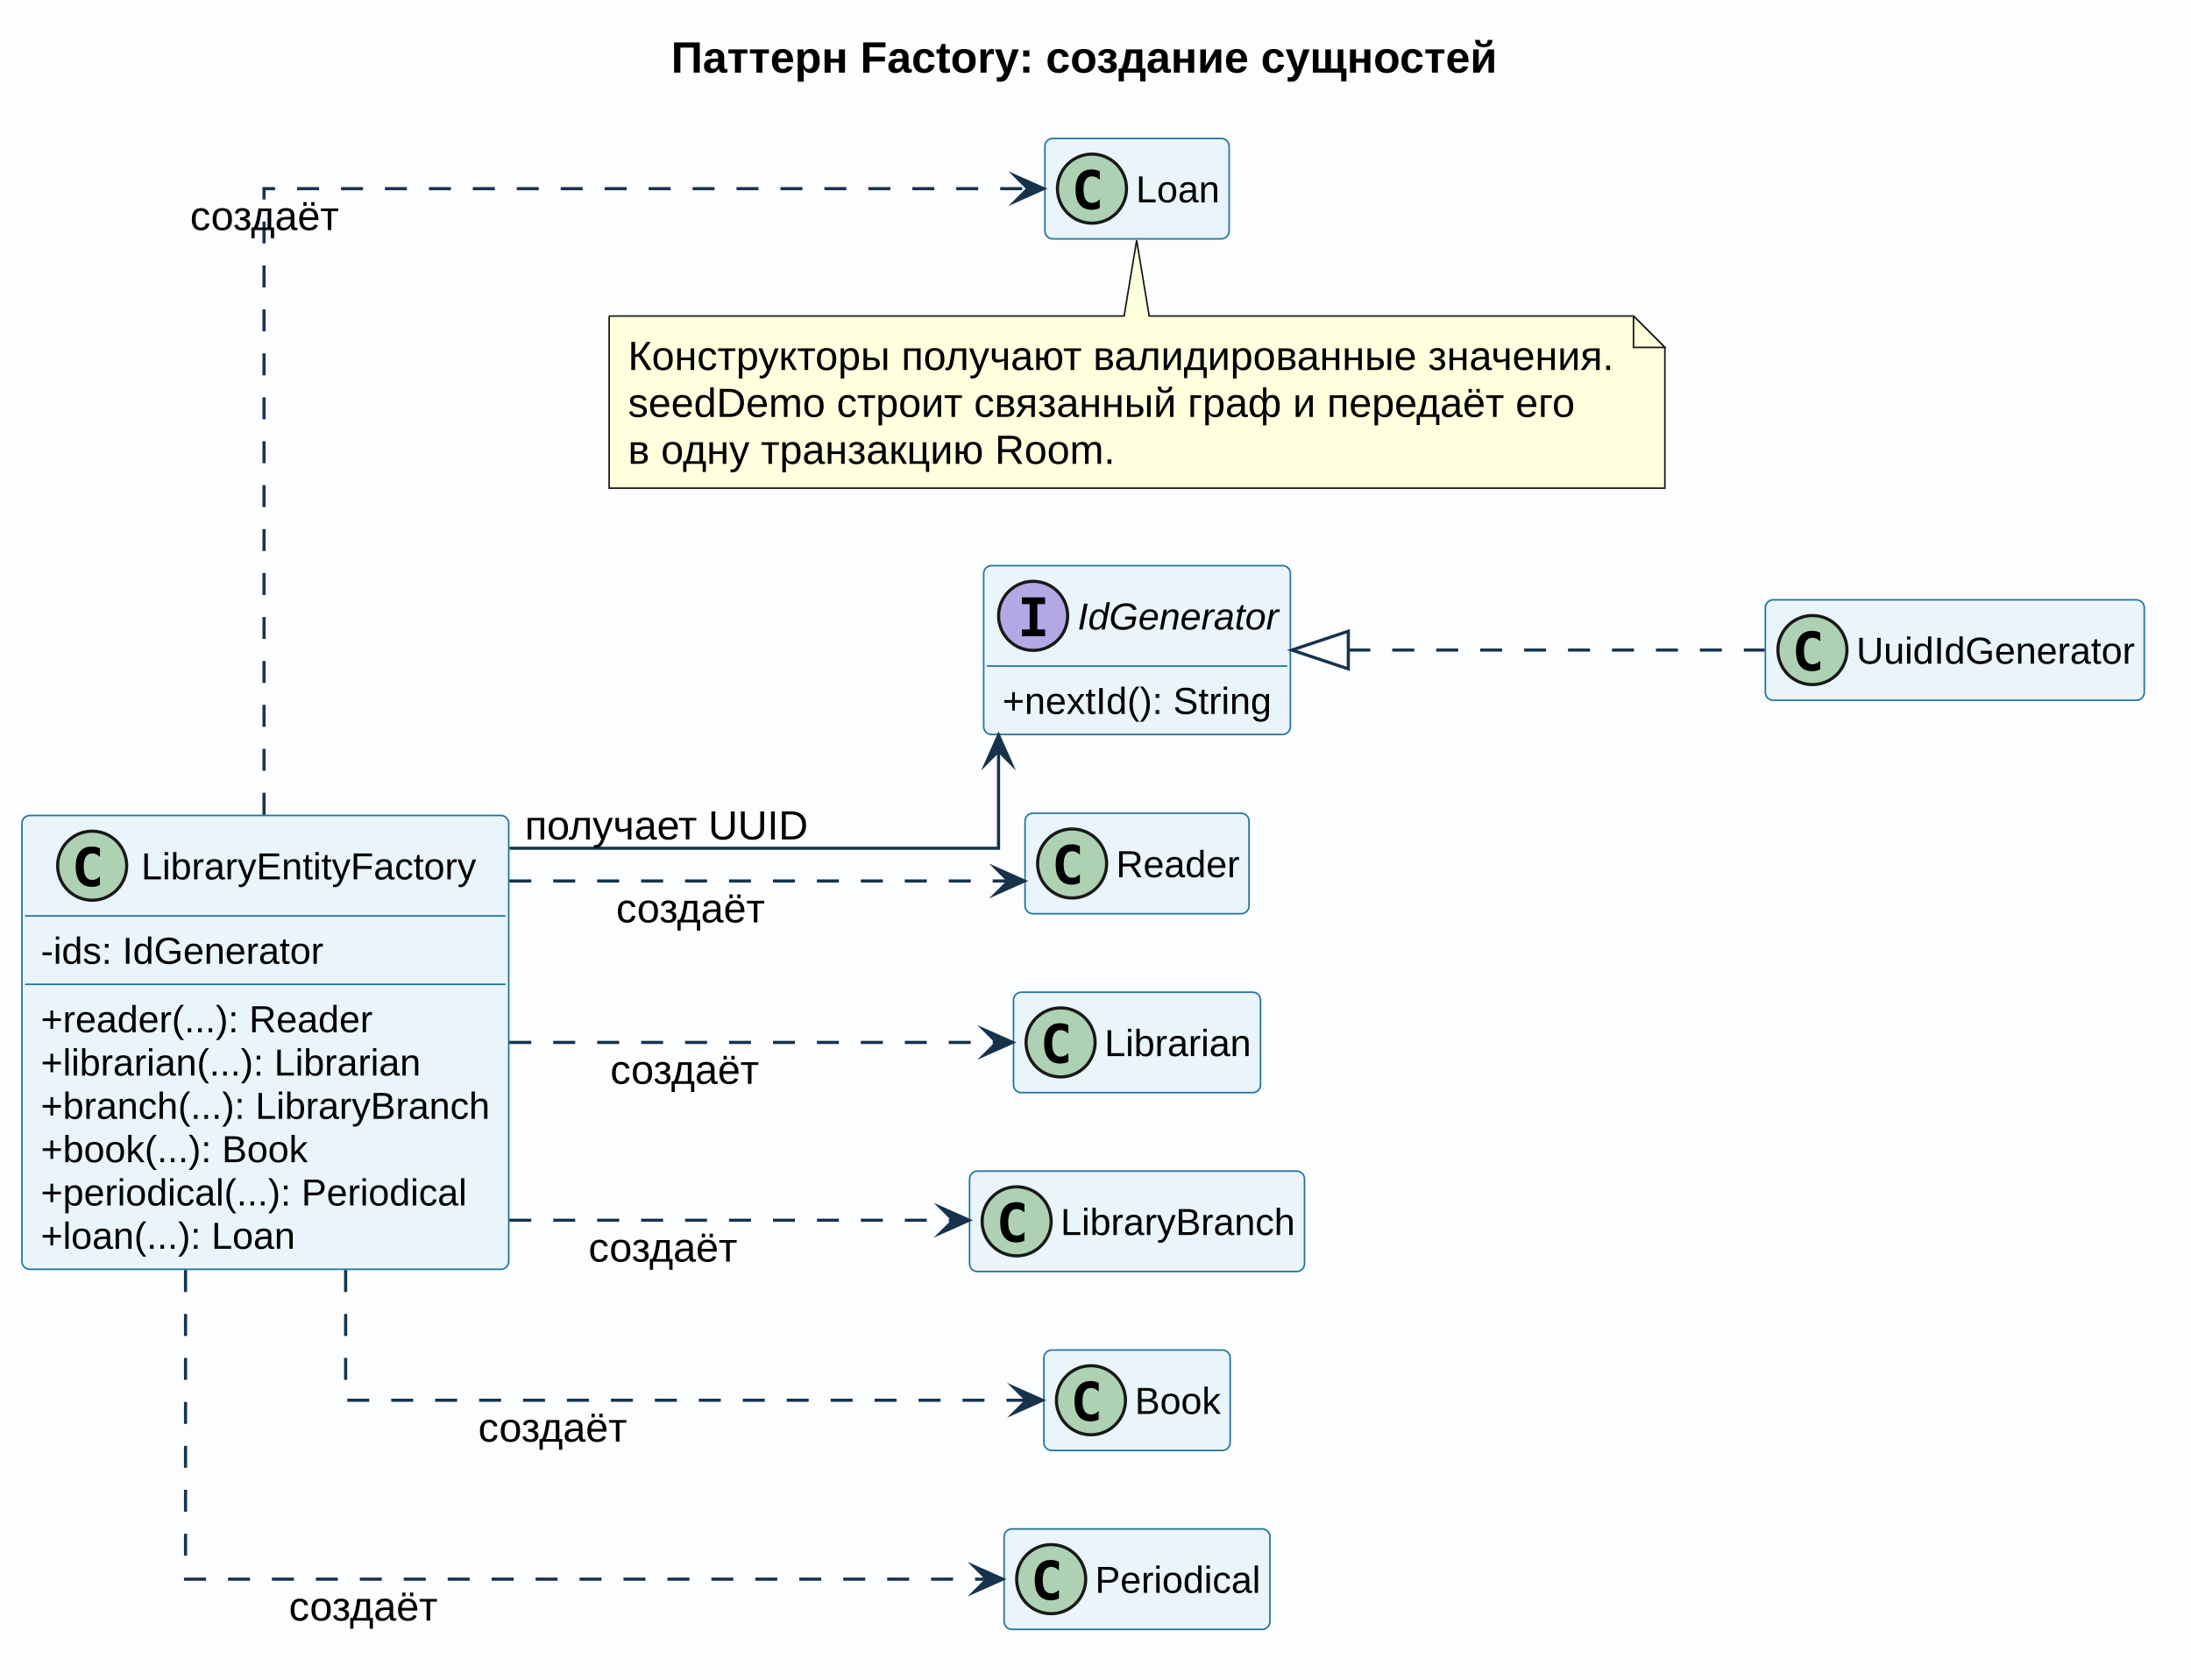
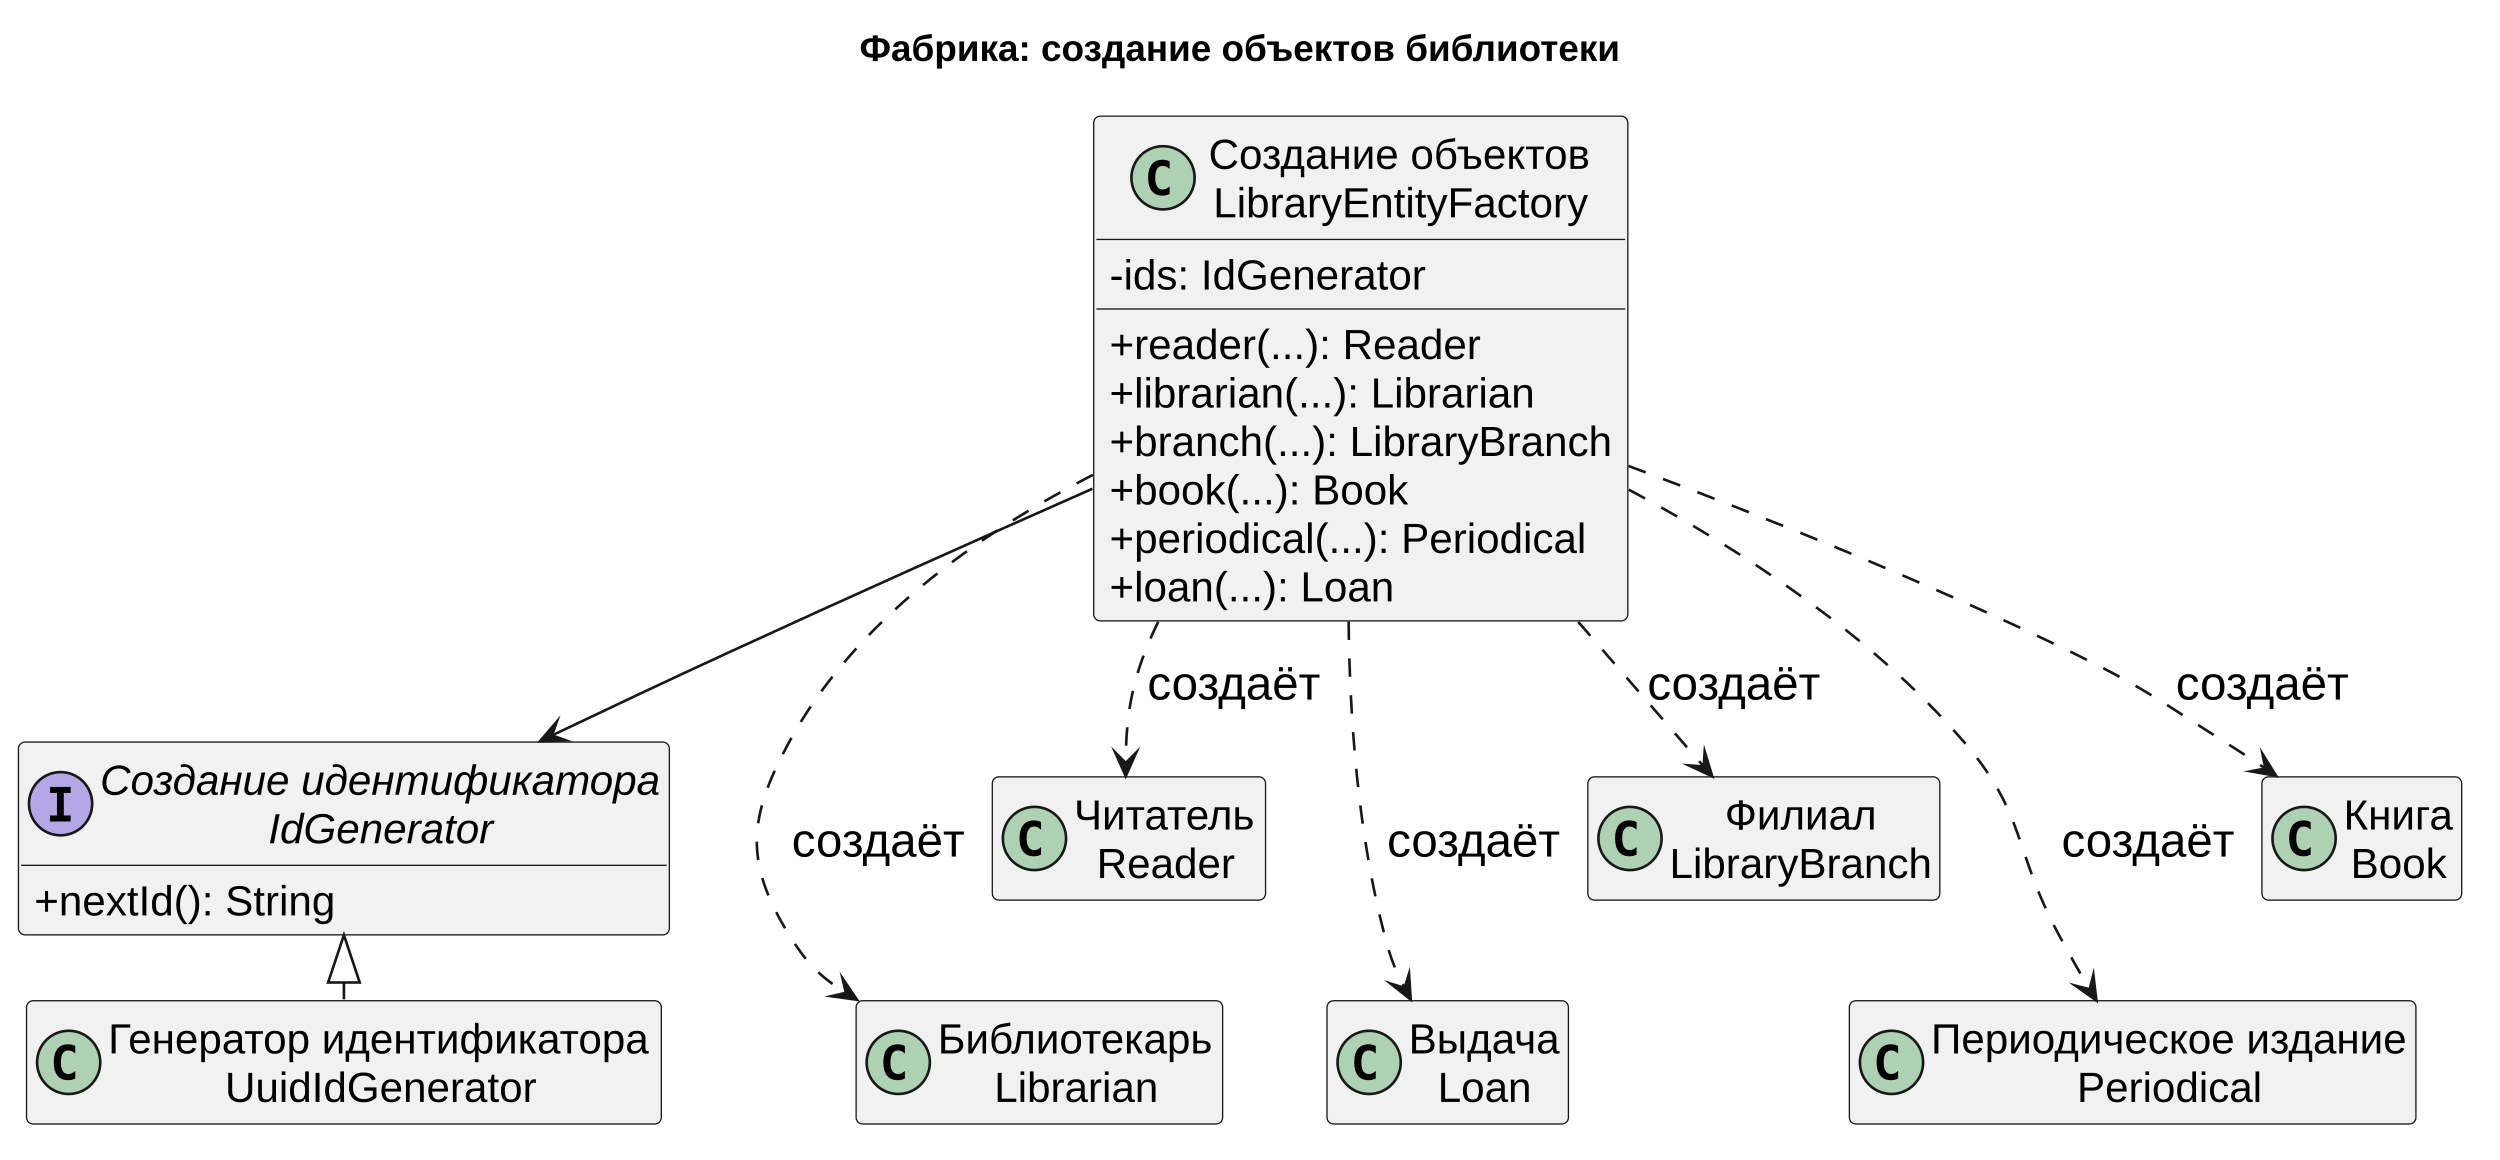
- <svg xmlns="http://www.w3.org/2000/svg" version="1.1" data-diagram-type="CLASS" style="width:698px;height:535px;background:#FBFDFF;" width="698px" height="535px" viewBox="0 0 698 535" zoomAndPan="magnify" preserveAspectRatio="none" contentStyleType="text/css">
+ <svg xmlns="http://www.w3.org/2000/svg" version="1.1" data-diagram-type="CLASS" style="width:949px;height:440px;background:#FFFFFF;" width="949px" height="440px" viewBox="0 0 949 440" zoomAndPan="magnify" preserveAspectRatio="none" contentStyleType="text/css">
  <defs />
  <g font-family="sans-serif" lengthAdjust="spacing">
-     <rect x="0" y="0" width="698" height="535" fill="#FBFDFF" style="stroke:none;" />
-     <g class="title" data-source-line="19">
-       <text x="213.806" y="23.132" fill="#000" font-size="14" textLength="263.505" font-weight="700" font-family="Arial">Паттерн Factory: создание сущностей</text>
+     <g class="title" data-source-line="13">
+       <text x="326.276" y="23.132" fill="#000" font-size="14" textLength="289.905" font-weight="700" font-family="Arial">Фабрика: создание объектов библиотеки</text>
    </g>
-     <g class="entity" data-qualified-name="LibraryEntityFactory" id="ent0001" data-source-line="21">
-       <rect x="7" y="259.799" width="155.063" height="144.592" fill="#E9F4FB" style="stroke:#24739B;stroke-width:0.5;" rx="2.5" ry="2.5" />
-       <ellipse cx="29.363" cy="275.799" rx="11" ry="11" fill="#ADD1B2" style="stroke:#181818;stroke-width:1;" />
-       <path d="M31.837,281.942 Q31.256,282.241 30.616,282.39 Q29.977,282.539 29.272,282.539 Q26.765,282.539 25.445,280.888 Q24.125,279.236 24.125,276.115 Q24.125,272.985 25.445,271.333 Q26.765,269.681 29.272,269.681 Q29.977,269.681 30.625,269.831 Q31.272,269.98 31.837,270.279 L31.837,273.002 Q31.206,272.421 30.612,272.151 Q30.019,271.881 29.388,271.881 Q28.043,271.881 27.358,272.948 Q26.674,274.014 26.674,276.115 Q26.674,278.206 27.358,279.273 Q28.043,280.34 29.388,280.34 Q30.019,280.34 30.612,280.07 Q31.206,279.8 31.837,279.219 Z " fill="#000" />
-       <text x="45" y="280.155" fill="#000" font-size="12" textLength="106.699" font-family="Arial">LibraryEntityFactory</text>
-       <line x1="8" y1="291.799" x2="161.063" y2="291.799" style="stroke:#24739B;stroke-width:0.5;" />
-       <text x="13" y="307.054" fill="#000" font-size="12" textLength="90.041" font-family="Arial">-ids: IdGenerator</text>
-       <line x1="8" y1="313.597" x2="161.063" y2="313.597" style="stroke:#24739B;stroke-width:0.5;" />
-       <text x="13" y="328.853" fill="#000" font-size="12" textLength="105.715" font-family="Arial">+reader(...): Reader</text>
-       <text x="13" y="342.652" fill="#000" font-size="12" textLength="121.049" font-family="Arial">+librarian(...): Librarian</text>
-       <text x="13" y="356.451" fill="#000" font-size="12" textLength="143.063" font-family="Arial">+branch(...): LibraryBranch</text>
-       <text x="13" y="370.25" fill="#000" font-size="12" textLength="85.043" font-family="Arial">+book(...): Book</text>
-       <text x="13" y="384.049" fill="#000" font-size="12" textLength="135.727" font-family="Arial">+periodical(...): Periodical</text>
-       <text x="13" y="397.847" fill="#000" font-size="12" textLength="81.053" font-family="Arial">+loan(...): Loan</text>
+     <g class="entity" data-qualified-name="LibraryEntityFactory" id="ent0001" data-source-line="14">
+       <rect x="415.17" y="44.099" width="202.75" height="191.586" fill="#F1F1F1" style="stroke:#181818;stroke-width:0.5;" rx="2.5" ry="2.5" />
+       <ellipse cx="441.485" cy="67.497" rx="12" ry="12" fill="#ADD1B2" style="stroke:#181818;stroke-width:1;" />
+       <path d="M443.986,73.619 Q443.371,73.936 442.694,74.094 Q442.017,74.252 441.27,74.252 Q438.616,74.252 437.218,72.503 Q435.821,70.754 435.821,67.449 Q435.821,64.136 437.218,62.387 Q438.616,60.638 441.27,60.638 Q442.017,60.638 442.703,60.796 Q443.388,60.954 443.986,61.271 L443.986,64.153 Q443.318,63.538 442.689,63.252 Q442.061,62.967 441.393,62.967 Q439.969,62.967 439.244,64.096 Q438.519,65.226 438.519,67.449 Q438.519,69.664 439.244,70.793 Q439.969,71.923 441.393,71.923 Q442.061,71.923 442.689,71.637 Q443.318,71.352 443.986,70.736 Z " fill="#000" />
+       <text x="458.777" y="64.106" fill="#000" font-size="16" textLength="145.828" font-family="Arial">Создание объектов</text>
+       <text x="460.558" y="82.505" fill="#000" font-size="16" textLength="142.266" font-family="Arial">LibraryEntityFactory</text>
+       <line x1="416.17" y1="90.896" x2="616.92" y2="90.896" style="stroke:#181818;stroke-width:0.5;" />
+       <text x="421.17" y="109.903" fill="#000" font-size="16" textLength="120.055" font-family="Arial">-ids: IdGenerator</text>
+       <line x1="416.17" y1="117.294" x2="616.92" y2="117.294" style="stroke:#181818;stroke-width:0.5;" />
+       <text x="421.17" y="136.302" fill="#000" font-size="16" textLength="140.953" font-family="Arial">+reader(...): Reader</text>
+       <text x="421.17" y="154.7" fill="#000" font-size="16" textLength="161.398" font-family="Arial">+librarian(...): Librarian</text>
+       <text x="421.17" y="173.099" fill="#000" font-size="16" textLength="190.75" font-family="Arial">+branch(...): LibraryBranch</text>
+       <text x="421.17" y="191.497" fill="#000" font-size="16" textLength="113.391" font-family="Arial">+book(...): Book</text>
+       <text x="421.17" y="209.896" fill="#000" font-size="16" textLength="180.969" font-family="Arial">+periodical(...): Periodical</text>
+       <text x="421.17" y="228.294" fill="#000" font-size="16" textLength="108.07" font-family="Arial">+loan(...): Loan</text>
    </g>
-     <g class="entity" data-qualified-name="IdGenerator" id="ent0002" data-source-line="30">
-       <rect x="313.38" y="180.199" width="97.705" height="53.799" fill="#E9F4FB" style="stroke:#24739B;stroke-width:0.5;" rx="2.5" ry="2.5" />
-       <ellipse cx="329.131" cy="196.199" rx="11" ry="11" fill="#B4A7E5" style="stroke:#181818;stroke-width:1;" />
-       <path d="M325.558,192.464 L325.558,190.306 L332.938,190.306 L332.938,192.464 L330.472,192.464 L330.472,200.54 L332.938,200.54 L332.938,202.699 L325.558,202.699 L325.558,200.54 L328.024,200.54 L328.024,192.464 Z " fill="#000" />
-       <text x="343.297" y="200.555" fill="#000" font-size="12" textLength="64.037" font-style="italic" font-family="Arial">IdGenerator</text>
-       <line x1="314.38" y1="212.199" x2="410.085" y2="212.199" style="stroke:#24739B;stroke-width:0.5;" />
-       <text x="319.38" y="227.454" fill="#000" font-size="12" textLength="85.705" font-family="Arial">+nextId(): String</text>
+     <g class="entity" data-qualified-name="IdGenerator" id="ent0002" data-source-line="23">
+       <rect x="7" y="281.689" width="247.094" height="73.195" fill="#F1F1F1" style="stroke:#181818;stroke-width:0.5;" rx="2.5" ry="2.5" />
+       <ellipse cx="23" cy="305.087" rx="12" ry="12" fill="#B4A7E5" style="stroke:#181818;stroke-width:1;" />
+       <path d="M19.012,301 L19.012,298.715 L26.825,298.715 L26.825,301 L24.215,301 L24.215,309.552 L26.825,309.552 L26.825,311.837 L19.012,311.837 L19.012,309.552 L21.622,309.552 L21.622,301 Z " fill="#000" />
+       <text x="38" y="301.696" fill="#000" font-size="16" textLength="213.094" font-style="italic" font-family="Arial">Создание идентификатора</text>
+       <text x="101.855" y="320.095" fill="#000" font-size="16" textLength="85.383" font-style="italic" font-family="Arial">IdGenerator</text>
+       <line x1="8" y1="328.486" x2="253.094" y2="328.486" style="stroke:#181818;stroke-width:0.5;" />
+       <text x="13" y="347.493" fill="#000" font-size="16" textLength="114.273" font-family="Arial">+nextId(): String</text>
    </g>
-     <g class="entity" data-qualified-name="UuidIdGenerator" id="ent0003" data-source-line="33">
-       <rect x="562.4" y="191.099" width="120.717" height="32" fill="#E9F4FB" style="stroke:#24739B;stroke-width:0.5;" rx="2.5" ry="2.5" />
-       <ellipse cx="577.4" cy="207.099" rx="11" ry="11" fill="#ADD1B2" style="stroke:#181818;stroke-width:1;" />
-       <path d="M579.873,213.242 Q579.292,213.541 578.653,213.69 Q578.014,213.839 577.308,213.839 Q574.801,213.839 573.482,212.188 Q572.162,210.536 572.162,207.415 Q572.162,204.285 573.482,202.633 Q574.801,200.981 577.308,200.981 Q578.014,200.981 578.661,201.131 Q579.309,201.28 579.873,201.579 L579.873,204.302 Q579.242,203.721 578.649,203.451 Q578.055,203.181 577.424,203.181 Q576.08,203.181 575.395,204.248 Q574.71,205.314 574.71,207.415 Q574.71,209.506 575.395,210.573 Q576.08,211.64 577.424,211.64 Q578.055,211.64 578.649,211.37 Q579.242,211.1 579.873,210.519 Z " fill="#000" />
-       <text x="591.4" y="211.455" fill="#000" font-size="12" textLength="88.717" font-family="Arial">UuidIdGenerator</text>
+     <g class="entity" data-qualified-name="UuidIdGenerator" id="ent0003" data-source-line="26">
+       <rect x="10.07" y="379.879" width="240.961" height="46.797" fill="#F1F1F1" style="stroke:#181818;stroke-width:0.5;" rx="2.5" ry="2.5" />
+       <ellipse cx="26.07" cy="403.277" rx="12" ry="12" fill="#ADD1B2" style="stroke:#181818;stroke-width:1;" />
+       <path d="M28.571,409.399 Q27.956,409.716 27.279,409.874 Q26.602,410.032 25.855,410.032 Q23.201,410.032 21.803,408.283 Q20.406,406.534 20.406,403.229 Q20.406,399.916 21.803,398.167 Q23.201,396.418 25.855,396.418 Q26.602,396.418 27.288,396.576 Q27.973,396.734 28.571,397.051 L28.571,399.933 Q27.903,399.318 27.275,399.032 Q26.646,398.747 25.978,398.747 Q24.554,398.747 23.829,399.876 Q23.104,401.006 23.104,403.229 Q23.104,405.444 23.829,406.573 Q24.554,407.703 25.978,407.703 Q26.646,407.703 27.275,407.417 Q27.903,407.132 28.571,406.516 Z " fill="#000" />
+       <text x="41.07" y="399.886" fill="#000" font-size="16" textLength="206.961" font-family="Arial">Генератор идентификатора</text>
+       <text x="85.406" y="418.285" fill="#000" font-size="16" textLength="118.289" font-family="Arial">UuidIdGenerator</text>
    </g>
-     <g class="entity" data-qualified-name="Reader" id="ent0004" data-source-line="34">
-       <rect x="326.55" y="259.099" width="71.357" height="32" fill="#E9F4FB" style="stroke:#24739B;stroke-width:0.5;" rx="2.5" ry="2.5" />
-       <ellipse cx="341.55" cy="275.099" rx="11" ry="11" fill="#ADD1B2" style="stroke:#181818;stroke-width:1;" />
-       <path d="M344.023,281.242 Q343.442,281.541 342.803,281.69 Q342.164,281.839 341.458,281.839 Q338.951,281.839 337.632,280.188 Q336.312,278.536 336.312,275.415 Q336.312,272.285 337.632,270.633 Q338.951,268.981 341.458,268.981 Q342.164,268.981 342.811,269.131 Q343.459,269.28 344.023,269.579 L344.023,272.302 Q343.392,271.721 342.799,271.451 Q342.205,271.181 341.574,271.181 Q340.23,271.181 339.545,272.248 Q338.86,273.314 338.86,275.415 Q338.86,277.506 339.545,278.573 Q340.23,279.64 341.574,279.64 Q342.205,279.64 342.799,279.37 Q343.392,279.1 344.023,278.519 Z " fill="#000" />
-       <text x="355.55" y="279.455" fill="#000" font-size="12" textLength="39.357" font-family="Arial">Reader</text>
+     <g class="entity" data-qualified-name="Reader" id="ent0004" data-source-line="27">
+       <rect x="376.68" y="294.889" width="103.727" height="46.797" fill="#F1F1F1" style="stroke:#181818;stroke-width:0.5;" rx="2.5" ry="2.5" />
+       <ellipse cx="392.68" cy="318.287" rx="12" ry="12" fill="#ADD1B2" style="stroke:#181818;stroke-width:1;" />
+       <path d="M395.181,324.409 Q394.566,324.726 393.889,324.884 Q393.212,325.042 392.465,325.042 Q389.811,325.042 388.413,323.293 Q387.016,321.544 387.016,318.239 Q387.016,314.926 388.413,313.177 Q389.811,311.428 392.465,311.428 Q393.212,311.428 393.898,311.586 Q394.583,311.744 395.181,312.061 L395.181,314.943 Q394.513,314.328 393.885,314.042 Q393.256,313.757 392.588,313.757 Q391.164,313.757 390.439,314.886 Q389.714,316.016 389.714,318.239 Q389.714,320.454 390.439,321.583 Q391.164,322.713 392.588,322.713 Q393.256,322.713 393.885,322.427 Q394.513,322.142 395.181,321.526 Z " fill="#000" />
+       <text x="407.68" y="314.896" fill="#000" font-size="16" textLength="69.727" font-family="Arial">Читатель</text>
+       <text x="416.305" y="333.295" fill="#000" font-size="16" textLength="52.477" font-family="Arial">Reader</text>
    </g>
-     <g class="entity" data-qualified-name="Librarian" id="ent0005" data-source-line="35">
-       <rect x="322.88" y="316.099" width="78.693" height="32" fill="#E9F4FB" style="stroke:#24739B;stroke-width:0.5;" rx="2.5" ry="2.5" />
-       <ellipse cx="337.88" cy="332.099" rx="11" ry="11" fill="#ADD1B2" style="stroke:#181818;stroke-width:1;" />
-       <path d="M340.353,338.242 Q339.772,338.541 339.133,338.69 Q338.494,338.839 337.788,338.839 Q335.281,338.839 333.962,337.188 Q332.642,335.536 332.642,332.415 Q332.642,329.285 333.962,327.633 Q335.281,325.981 337.788,325.981 Q338.494,325.981 339.141,326.131 Q339.789,326.28 340.353,326.579 L340.353,329.302 Q339.722,328.721 339.129,328.451 Q338.535,328.181 337.904,328.181 Q336.56,328.181 335.875,329.248 Q335.19,330.314 335.19,332.415 Q335.19,334.506 335.875,335.573 Q336.56,336.64 337.904,336.64 Q338.535,336.64 339.129,336.37 Q339.722,336.1 340.353,335.519 Z " fill="#000" />
-       <text x="351.88" y="336.455" fill="#000" font-size="12" textLength="46.693" font-family="Arial">Librarian</text>
+     <g class="entity" data-qualified-name="Librarian" id="ent0005" data-source-line="28">
+       <rect x="324.98" y="379.879" width="139.133" height="46.797" fill="#F1F1F1" style="stroke:#181818;stroke-width:0.5;" rx="2.5" ry="2.5" />
+       <ellipse cx="340.98" cy="403.277" rx="12" ry="12" fill="#ADD1B2" style="stroke:#181818;stroke-width:1;" />
+       <path d="M343.481,409.399 Q342.866,409.716 342.189,409.874 Q341.512,410.032 340.765,410.032 Q338.111,410.032 336.713,408.283 Q335.316,406.534 335.316,403.229 Q335.316,399.916 336.713,398.167 Q338.111,396.418 340.765,396.418 Q341.512,396.418 342.198,396.576 Q342.883,396.734 343.481,397.051 L343.481,399.933 Q342.813,399.318 342.185,399.032 Q341.556,398.747 340.888,398.747 Q339.464,398.747 338.739,399.876 Q338.014,401.006 338.014,403.229 Q338.014,405.444 338.739,406.573 Q339.464,407.703 340.888,407.703 Q341.556,407.703 342.185,407.417 Q342.813,407.132 343.481,406.516 Z " fill="#000" />
+       <text x="355.98" y="399.886" fill="#000" font-size="16" textLength="105.133" font-family="Arial">Библиотекарь</text>
+       <text x="377.418" y="418.285" fill="#000" font-size="16" textLength="62.258" font-family="Arial">Librarian</text>
    </g>
-     <g class="entity" data-qualified-name="LibraryBranch" id="ent0006" data-source-line="36">
-       <rect x="308.88" y="373.099" width="106.701" height="32" fill="#E9F4FB" style="stroke:#24739B;stroke-width:0.5;" rx="2.5" ry="2.5" />
-       <ellipse cx="323.88" cy="389.099" rx="11" ry="11" fill="#ADD1B2" style="stroke:#181818;stroke-width:1;" />
-       <path d="M326.353,395.242 Q325.772,395.541 325.133,395.69 Q324.494,395.839 323.788,395.839 Q321.281,395.839 319.962,394.188 Q318.642,392.536 318.642,389.415 Q318.642,386.285 319.962,384.633 Q321.281,382.981 323.788,382.981 Q324.494,382.981 325.141,383.131 Q325.789,383.28 326.353,383.579 L326.353,386.302 Q325.722,385.721 325.129,385.451 Q324.535,385.181 323.904,385.181 Q322.56,385.181 321.875,386.248 Q321.19,387.314 321.19,389.415 Q321.19,391.506 321.875,392.573 Q322.56,393.64 323.904,393.64 Q324.535,393.64 325.129,393.37 Q325.722,393.1 326.353,392.519 Z " fill="#000" />
-       <text x="337.88" y="393.455" fill="#000" font-size="12" textLength="74.701" font-family="Arial">LibraryBranch</text>
+     <g class="entity" data-qualified-name="LibraryBranch" id="ent0006" data-source-line="29">
+       <rect x="602.75" y="294.889" width="133.602" height="46.797" fill="#F1F1F1" style="stroke:#181818;stroke-width:0.5;" rx="2.5" ry="2.5" />
+       <ellipse cx="618.75" cy="318.287" rx="12" ry="12" fill="#ADD1B2" style="stroke:#181818;stroke-width:1;" />
+       <path d="M621.251,324.409 Q620.636,324.726 619.959,324.884 Q619.282,325.042 618.535,325.042 Q615.881,325.042 614.483,323.293 Q613.086,321.544 613.086,318.239 Q613.086,314.926 614.483,313.177 Q615.881,311.428 618.535,311.428 Q619.282,311.428 619.968,311.586 Q620.653,311.744 621.251,312.061 L621.251,314.943 Q620.583,314.328 619.955,314.042 Q619.326,313.757 618.658,313.757 Q617.234,313.757 616.509,314.886 Q615.784,316.016 615.784,318.239 Q615.784,320.454 616.509,321.583 Q617.234,322.713 618.658,322.713 Q619.326,322.713 619.955,322.427 Q620.583,322.142 621.251,321.526 Z " fill="#000" />
+       <text x="654.746" y="314.896" fill="#000" font-size="16" textLength="57.609" font-family="Arial">Филиал</text>
+       <text x="633.75" y="333.295" fill="#000" font-size="16" textLength="99.602" font-family="Arial">LibraryBranch</text>
    </g>
-     <g class="entity" data-qualified-name="Book" id="ent0007" data-source-line="37">
-       <rect x="332.55" y="430.099" width="59.352" height="32" fill="#E9F4FB" style="stroke:#24739B;stroke-width:0.5;" rx="2.5" ry="2.5" />
-       <ellipse cx="347.55" cy="446.099" rx="11" ry="11" fill="#ADD1B2" style="stroke:#181818;stroke-width:1;" />
-       <path d="M350.023,452.242 Q349.442,452.541 348.803,452.69 Q348.164,452.839 347.458,452.839 Q344.951,452.839 343.632,451.188 Q342.312,449.536 342.312,446.415 Q342.312,443.285 343.632,441.633 Q344.951,439.981 347.458,439.981 Q348.164,439.981 348.811,440.131 Q349.459,440.28 350.023,440.579 L350.023,443.302 Q349.392,442.721 348.799,442.451 Q348.205,442.181 347.574,442.181 Q346.23,442.181 345.545,443.248 Q344.86,444.314 344.86,446.415 Q344.86,448.506 345.545,449.573 Q346.23,450.64 347.574,450.64 Q348.205,450.64 348.799,450.37 Q349.392,450.1 350.023,449.519 Z " fill="#000" />
-       <text x="361.55" y="450.455" fill="#000" font-size="12" textLength="27.352" font-family="Arial">Book</text>
+     <g class="entity" data-qualified-name="Book" id="ent0007" data-source-line="30">
+       <rect x="858.63" y="294.889" width="75.828" height="46.797" fill="#F1F1F1" style="stroke:#181818;stroke-width:0.5;" rx="2.5" ry="2.5" />
+       <ellipse cx="874.63" cy="318.287" rx="12" ry="12" fill="#ADD1B2" style="stroke:#181818;stroke-width:1;" />
+       <path d="M877.131,324.409 Q876.516,324.726 875.839,324.884 Q875.162,325.042 874.415,325.042 Q871.761,325.042 870.363,323.293 Q868.966,321.544 868.966,318.239 Q868.966,314.926 870.363,313.177 Q871.761,311.428 874.415,311.428 Q875.162,311.428 875.848,311.586 Q876.533,311.744 877.131,312.061 L877.131,314.943 Q876.463,314.328 875.835,314.042 Q875.206,313.757 874.538,313.757 Q873.114,313.757 872.389,314.886 Q871.664,316.016 871.664,318.239 Q871.664,320.454 872.389,321.583 Q873.114,322.713 874.538,322.713 Q875.206,322.713 875.835,322.427 Q876.463,322.142 877.131,321.526 Z " fill="#000" />
+       <text x="889.63" y="314.896" fill="#000" font-size="16" textLength="41.828" font-family="Arial">Книга</text>
+       <text x="892.31" y="333.295" fill="#000" font-size="16" textLength="36.469" font-family="Arial">Book</text>
    </g>
-     <g class="entity" data-qualified-name="Periodical" id="ent0008" data-source-line="38">
-       <rect x="319.88" y="487.099" width="84.693" height="32" fill="#E9F4FB" style="stroke:#24739B;stroke-width:0.5;" rx="2.5" ry="2.5" />
-       <ellipse cx="334.88" cy="503.099" rx="11" ry="11" fill="#ADD1B2" style="stroke:#181818;stroke-width:1;" />
-       <path d="M337.353,509.242 Q336.772,509.541 336.133,509.69 Q335.494,509.839 334.788,509.839 Q332.281,509.839 330.962,508.188 Q329.642,506.536 329.642,503.415 Q329.642,500.285 330.962,498.633 Q332.281,496.981 334.788,496.981 Q335.494,496.981 336.141,497.131 Q336.789,497.28 337.353,497.579 L337.353,500.302 Q336.722,499.721 336.129,499.451 Q335.535,499.181 334.904,499.181 Q333.56,499.181 332.875,500.248 Q332.19,501.314 332.19,503.415 Q332.19,505.506 332.875,506.573 Q333.56,507.64 334.904,507.64 Q335.535,507.64 336.129,507.37 Q336.722,507.1 337.353,506.519 Z " fill="#000" />
-       <text x="348.88" y="507.455" fill="#000" font-size="12" textLength="52.693" font-family="Arial">Periodical</text>
+     <g class="entity" data-qualified-name="Periodical" id="ent0008" data-source-line="31">
+       <rect x="702.02" y="379.879" width="215.063" height="46.797" fill="#F1F1F1" style="stroke:#181818;stroke-width:0.5;" rx="2.5" ry="2.5" />
+       <ellipse cx="718.02" cy="403.277" rx="12" ry="12" fill="#ADD1B2" style="stroke:#181818;stroke-width:1;" />
+       <path d="M720.521,409.399 Q719.906,409.716 719.229,409.874 Q718.552,410.032 717.805,410.032 Q715.151,410.032 713.753,408.283 Q712.356,406.534 712.356,403.229 Q712.356,399.916 713.753,398.167 Q715.151,396.418 717.805,396.418 Q718.552,396.418 719.238,396.576 Q719.923,396.734 720.521,397.051 L720.521,399.933 Q719.853,399.318 719.225,399.032 Q718.596,398.747 717.928,398.747 Q716.504,398.747 715.779,399.876 Q715.054,401.006 715.054,403.229 Q715.054,405.444 715.779,406.573 Q716.504,407.703 717.928,407.703 Q718.596,407.703 719.225,407.417 Q719.853,407.132 720.521,406.516 Z " fill="#000" />
+       <text x="733.02" y="399.886" fill="#000" font-size="16" textLength="181.063" font-family="Arial">Периодическое издание</text>
+       <text x="788.422" y="418.285" fill="#000" font-size="16" textLength="70.258" font-family="Arial">Periodical</text>
    </g>
-     <g class="entity" data-qualified-name="Loan" id="ent0009" data-source-line="39">
-       <rect x="332.88" y="44.099" width="58.695" height="32" fill="#E9F4FB" style="stroke:#24739B;stroke-width:0.5;" rx="2.5" ry="2.5" />
-       <ellipse cx="347.88" cy="60.099" rx="11" ry="11" fill="#ADD1B2" style="stroke:#181818;stroke-width:1;" />
-       <path d="M350.353,66.242 Q349.772,66.541 349.133,66.69 Q348.494,66.839 347.788,66.839 Q345.281,66.839 343.962,65.188 Q342.642,63.536 342.642,60.415 Q342.642,57.285 343.962,55.633 Q345.281,53.981 347.788,53.981 Q348.494,53.981 349.141,54.131 Q349.789,54.28 350.353,54.579 L350.353,57.302 Q349.722,56.721 349.129,56.451 Q348.535,56.181 347.904,56.181 Q346.56,56.181 345.875,57.248 Q345.19,58.314 345.19,60.415 Q345.19,62.506 345.875,63.573 Q346.56,64.64 347.904,64.64 Q348.535,64.64 349.129,64.37 Q349.722,64.1 350.353,63.519 Z " fill="#000" />
-       <text x="361.88" y="64.455" fill="#000" font-size="12" textLength="26.695" font-family="Arial">Loan</text>
+     <g class="entity" data-qualified-name="Loan" id="ent0009" data-source-line="32">
+       <rect x="503.73" y="379.879" width="91.641" height="46.797" fill="#F1F1F1" style="stroke:#181818;stroke-width:0.5;" rx="2.5" ry="2.5" />
+       <ellipse cx="519.73" cy="403.277" rx="12" ry="12" fill="#ADD1B2" style="stroke:#181818;stroke-width:1;" />
+       <path d="M522.231,409.399 Q521.616,409.716 520.939,409.874 Q520.262,410.032 519.515,410.032 Q516.861,410.032 515.463,408.283 Q514.066,406.534 514.066,403.229 Q514.066,399.916 515.463,398.167 Q516.861,396.418 519.515,396.418 Q520.262,396.418 520.948,396.576 Q521.633,396.734 522.231,397.051 L522.231,399.933 Q521.563,399.318 520.935,399.032 Q520.306,398.747 519.638,398.747 Q518.214,398.747 517.489,399.876 Q516.764,401.006 516.764,403.229 Q516.764,405.444 517.489,406.573 Q518.214,407.703 519.638,407.703 Q520.306,407.703 520.935,407.417 Q521.563,407.132 522.231,406.516 Z " fill="#000" />
+       <text x="534.73" y="399.886" fill="#000" font-size="16" textLength="57.641" font-family="Arial">Выдача</text>
+       <text x="545.753" y="418.285" fill="#000" font-size="16" textLength="35.594" font-family="Arial">Loan</text>
    </g>
-     <g class="entity" data-qualified-name="GMN18" id="ent0019" data-source-line="50">
-       <path d="M194.06,100.679 L194.06,155.525 A0,0 0 0 0 194.06,155.525 L530.393,155.525 A0,0 0 0 0 530.393,155.525 L530.393,110.679 L520.393,100.679 L366.11,100.679 L362.11,76.559 L358.11,100.679 L194.06,100.679 A0,0 0 0 0 194.06,100.679" style="stroke:#181818;stroke-width:0.5;" fill="#FEFFDD" />
-       <path d="M520.393,100.679 L520.393,110.679 L530.393,110.679 L520.393,100.679" style="stroke:#181818;stroke-width:0.5;" fill="#FEFFDD" />
-       <text x="200.06" y="117.872" fill="#000" font-size="13" textLength="315.333" font-family="Arial">Конструкторы получают валидированные значения.</text>
-       <text x="200.06" y="132.821" fill="#000" font-size="13" textLength="302.358" font-family="Arial">seedDemo строит связанный граф и передаёт его</text>
-       <text x="200.06" y="147.77" fill="#000" font-size="13" textLength="155.454" font-family="Arial">в одну транзакцию Room.</text>
+     <g class="link" data-entity-1="ent0002" data-entity-2="ent0003" id="lnk10" data-source-line="33" data-link-type="extension">
+       <path d="M130.55,372.959 C130.55,381.399 130.55,372.159 130.55,379.819" style="stroke:#181818;stroke-width:1;stroke-dasharray:7,7;" fill="none" id="IdGenerator-backto-UuidIdGenerator" codeLine="33" />
+       <polygon points="130.55,354.959,124.55,372.959,136.55,372.959,130.55,354.959" fill="none" style="stroke:#181818;stroke-width:1;stroke-linejoin:miter;stroke-miterlimit:10;" />
    </g>
-     <g class="link" data-entity-1="ent0001" data-entity-2="ent0002" id="lnk10" data-source-line="41" data-link-type="dependency">
-       <path d="M162.31,270.239 C230.26,270.239 318.11,270.239 318.11,270.239 C318.11,270.239 318.11,256.349 318.11,239.239" style="stroke:#17324D;stroke-width:1;" fill="none" id="LibraryEntityFactory-to-IdGenerator" codeLine="41" />
-       <polygon points="318.11,234.239,314.11,243.239,318.11,239.239,322.11,243.239,318.11,234.239" fill="#17324D" style="stroke:#17324D;stroke-width:1;stroke-linejoin:miter;stroke-miterlimit:10;" />
-       <text x="167.21" y="267.432" fill="#000" font-size="13" textLength="90.93" font-family="Arial">получает UUID</text>
+     <g class="link" data-entity-1="ent0001" data-entity-2="ent0002" id="lnk11" data-source-line="34" data-link-type="dependency">
+       <path d="M414.68,185.519 C371.91,204.439 321.7,226.889 276.55,247.689 C253.21,258.439 232.423,268.246 209.533,279.166" style="stroke:#181818;stroke-width:1;" fill="none" id="LibraryEntityFactory-to-IdGenerator" codeLine="34" />
+       <polygon points="205.02,281.319,214.865,281.054,209.533,279.166,211.421,273.833,205.02,281.319" fill="#181818" style="stroke:#181818;stroke-width:1;stroke-linejoin:miter;stroke-miterlimit:10;" />
    </g>
-     <g class="link" data-entity-1="ent0002" data-entity-2="ent0003" id="lnk11" data-source-line="42" data-link-type="extension">
-       <path d="M429.54,207.099 C472.32,207.099 516.4,207.099 562.19,207.099" style="stroke:#17324D;stroke-width:1;stroke-dasharray:7,7;" fill="none" id="IdGenerator-backto-UuidIdGenerator" codeLine="42" />
-       <polygon points="411.54,207.099,429.54,213.099,429.54,201.099,411.54,207.099" fill="none" style="stroke:#17324D;stroke-width:1;stroke-linejoin:miter;stroke-miterlimit:10;" />
+     <g class="link" data-entity-1="ent0001" data-entity-2="ent0004" id="lnk12" data-source-line="35" data-link-type="dependency">
+       <path d="M439.66,236.009 C437.78,239.869 436.07,243.769 434.55,247.689 C428.75,262.609 427.344,275.649 427.334,289.619" style="stroke:#181818;stroke-width:1;stroke-dasharray:7,7;" fill="none" id="LibraryEntityFactory-to-Reader" codeLine="35" />
+       <polygon points="427.33,294.619,431.33,285.619,427.33,289.619,423.33,285.619,427.33,294.619" fill="#181818" style="stroke:#181818;stroke-width:1;stroke-linejoin:miter;stroke-miterlimit:10;" />
+       <text x="435.55" y="265.572" fill="#000" font-size="18" textLength="66.032" font-family="Arial">создаёт</text>
    </g>
-     <g class="link" data-entity-1="ent0001" data-entity-2="ent0004" id="lnk12" data-source-line="43" data-link-type="dependency">
-       <path d="M162.25,280.669 C216.01,280.669 280.03,280.669 321.33,280.669" style="stroke:#17324D;stroke-width:1;stroke-dasharray:7,7;" fill="none" id="LibraryEntityFactory-to-Reader" codeLine="43" />
-       <polygon points="326.33,280.669,317.33,276.669,321.33,280.669,317.33,284.669,326.33,280.669" fill="#17324D" style="stroke:#17324D;stroke-width:1;stroke-linejoin:miter;stroke-miterlimit:10;" />
-       <text x="196.29" y="293.862" fill="#000" font-size="13" textLength="47.69" font-family="Arial">создаёт</text>
+     <g class="link" data-entity-1="ent0001" data-entity-2="ent0005" id="lnk13" data-source-line="36" data-link-type="dependency">
+       <path d="M414.86,180.239 C371.1,202.859 324.36,236.009 299.55,281.689 C284.02,310.269 282.43,327.219 299.55,354.879 C305.85,365.069 310.832,370.501 321.092,376.871" style="stroke:#181818;stroke-width:1;stroke-dasharray:7,7;" fill="none" id="LibraryEntityFactory-to-Librarian" codeLine="36" />
+       <polygon points="325.34,379.509,319.804,371.363,321.092,376.871,315.584,378.16,325.34,379.509" fill="#181818" style="stroke:#181818;stroke-width:1;stroke-linejoin:miter;stroke-miterlimit:10;" />
+       <text x="300.55" y="325.172" fill="#000" font-size="18" textLength="66.032" font-family="Arial">создаёт</text>
    </g>
-     <g class="link" data-entity-1="ent0001" data-entity-2="ent0005" id="lnk13" data-source-line="44" data-link-type="dependency">
-       <path d="M162.25,332.099 C214.4,332.099 275.92,332.099 317.56,332.099" style="stroke:#17324D;stroke-width:1;stroke-dasharray:7,7;" fill="none" id="LibraryEntityFactory-to-Librarian" codeLine="44" />
-       <polygon points="322.56,332.099,313.56,328.099,317.56,332.099,313.56,336.099,322.56,332.099" fill="#17324D" style="stroke:#17324D;stroke-width:1;stroke-linejoin:miter;stroke-miterlimit:10;" />
-       <text x="194.41" y="345.292" fill="#000" font-size="13" textLength="47.69" font-family="Arial">создаёт</text>
+     <g class="link" data-entity-1="ent0001" data-entity-2="ent0006" id="lnk14" data-source-line="37" data-link-type="dependency">
+       <path d="M599.09,236.059 C618.15,258.029 633.424,275.632 646.704,290.942" style="stroke:#181818;stroke-width:1;stroke-dasharray:7,7;" fill="none" id="LibraryEntityFactory-to-LibraryBranch" codeLine="37" />
+       <polygon points="649.98,294.719,647.104,285.299,646.704,290.942,641.061,290.541,649.98,294.719" fill="#181818" style="stroke:#181818;stroke-width:1;stroke-linejoin:miter;stroke-miterlimit:10;" />
+       <text x="625.34" y="265.572" fill="#000" font-size="18" textLength="66.032" font-family="Arial">создаёт</text>
    </g>
-     <g class="link" data-entity-1="ent0001" data-entity-2="ent0006" id="lnk14" data-source-line="45" data-link-type="dependency">
-       <path d="M162.25,388.749 C208.95,388.749 262.16,388.749 303.72,388.749" style="stroke:#17324D;stroke-width:1;stroke-dasharray:7,7;" fill="none" id="LibraryEntityFactory-to-LibraryBranch" codeLine="45" />
-       <polygon points="308.72,388.749,299.72,384.749,303.72,388.749,299.72,392.749,308.72,388.749" fill="#17324D" style="stroke:#17324D;stroke-width:1;stroke-linejoin:miter;stroke-miterlimit:10;" />
-       <text x="187.49" y="401.942" fill="#000" font-size="13" textLength="47.69" font-family="Arial">создаёт</text>
+     <g class="link" data-entity-1="ent0001" data-entity-2="ent0007" id="lnk15" data-source-line="38" data-link-type="dependency">
+       <path d="M618.15,176.859 C669.44,196.069 732.17,221.189 786.55,247.689 C813.41,260.779 819.31,265.679 844.55,281.689 C850.92,285.729 853.5,287.375 859.91,291.715" style="stroke:#181818;stroke-width:1;stroke-dasharray:7,7;" fill="none" id="LibraryEntityFactory-to-Book" codeLine="38" />
+       <polygon points="864.05,294.519,858.84,286.161,859.91,291.715,854.355,292.785,864.05,294.519" fill="#181818" style="stroke:#181818;stroke-width:1;stroke-linejoin:miter;stroke-miterlimit:10;" />
+       <text x="825.94" y="265.572" fill="#000" font-size="18" textLength="66.032" font-family="Arial">создаёт</text>
    </g>
-     <g class="link" data-entity-1="ent0001" data-entity-2="ent0007" id="lnk15" data-source-line="46" data-link-type="dependency">
-       <path d="M110.11,404.619 C110.11,427.099 110.11,446.099 110.11,446.099 C110.11,446.099 260.15,446.099 327.07,446.099" style="stroke:#17324D;stroke-width:1;stroke-dasharray:7,7;" fill="none" id="LibraryEntityFactory-to-Book" codeLine="46" />
-       <polygon points="332.07,446.099,323.07,442.099,327.07,446.099,323.07,450.099,332.07,446.099" fill="#17324D" style="stroke:#17324D;stroke-width:1;stroke-linejoin:miter;stroke-miterlimit:10;" />
-       <text x="152.35" y="459.292" fill="#000" font-size="13" textLength="47.69" font-family="Arial">создаёт</text>
+     <g class="link" data-entity-1="ent0001" data-entity-2="ent0008" id="lnk16" data-source-line="39" data-link-type="dependency">
+       <path d="M618.3,185.879 C662.06,209.319 710.99,241.539 745.55,281.689 C769.2,309.169 764.31,322.989 781.55,354.879 C786,363.119 788.595,367.701 793.245,375.521" style="stroke:#181818;stroke-width:1;stroke-dasharray:7,7;" fill="none" id="LibraryEntityFactory-to-Periodical" codeLine="39" />
+       <polygon points="795.8,379.819,794.638,370.039,793.245,375.521,787.762,374.127,795.8,379.819" fill="#181818" style="stroke:#181818;stroke-width:1;stroke-linejoin:miter;stroke-miterlimit:10;" />
+       <text x="782.55" y="325.172" fill="#000" font-size="18" textLength="66.032" font-family="Arial">создаёт</text>
    </g>
-     <g class="link" data-entity-1="ent0001" data-entity-2="ent0008" id="lnk16" data-source-line="47" data-link-type="dependency">
-       <path d="M59.11,404.619 C59.11,451.229 59.11,503.099 59.11,503.099 C59.11,503.099 230.89,503.099 314.44,503.099" style="stroke:#17324D;stroke-width:1;stroke-dasharray:7,7;" fill="none" id="LibraryEntityFactory-to-Periodical" codeLine="47" />
-       <polygon points="319.44,503.099,310.44,499.099,314.44,503.099,310.44,507.099,319.44,503.099" fill="#17324D" style="stroke:#17324D;stroke-width:1;stroke-linejoin:miter;stroke-miterlimit:10;" />
-       <text x="92.04" y="516.292" fill="#000" font-size="13" textLength="47.69" font-family="Arial">создаёт</text>
-     </g>
-     <g class="link" data-entity-1="ent0001" data-entity-2="ent0009" id="lnk17" data-source-line="48" data-link-type="dependency">
-       <path d="M84.11,259.569 C84.11,178.989 84.11,60.099 84.11,60.099 C84.11,60.099 255.72,60.099 327.47,60.099" style="stroke:#17324D;stroke-width:1;stroke-dasharray:7,7;" fill="none" id="LibraryEntityFactory-to-Loan" codeLine="48" />
-       <polygon points="332.47,60.099,323.47,56.099,327.47,60.099,323.47,64.099,332.47,60.099" fill="#17324D" style="stroke:#17324D;stroke-width:1;stroke-linejoin:miter;stroke-miterlimit:10;" />
-       <text x="60.56" y="73.292" fill="#000" font-size="13" textLength="47.69" font-family="Arial">создаёт</text>
+     <g class="link" data-entity-1="ent0001" data-entity-2="ent0009" id="lnk17" data-source-line="40" data-link-type="dependency">
+       <path d="M511.94,235.919 C512.34,273.499 515.59,316.749 525.55,354.879 C527.74,363.269 529.228,367.461 533.188,375.011" style="stroke:#181818;stroke-width:1;stroke-dasharray:7,7;" fill="none" id="LibraryEntityFactory-to-Loan" codeLine="40" />
+       <polygon points="535.51,379.439,534.872,369.61,533.188,375.011,527.787,373.326,535.51,379.439" fill="#181818" style="stroke:#181818;stroke-width:1;stroke-linejoin:miter;stroke-miterlimit:10;" />
+       <text x="526.55" y="325.172" fill="#000" font-size="18" textLength="66.032" font-family="Arial">создаёт</text>
    </g>
  </g>
</svg>
